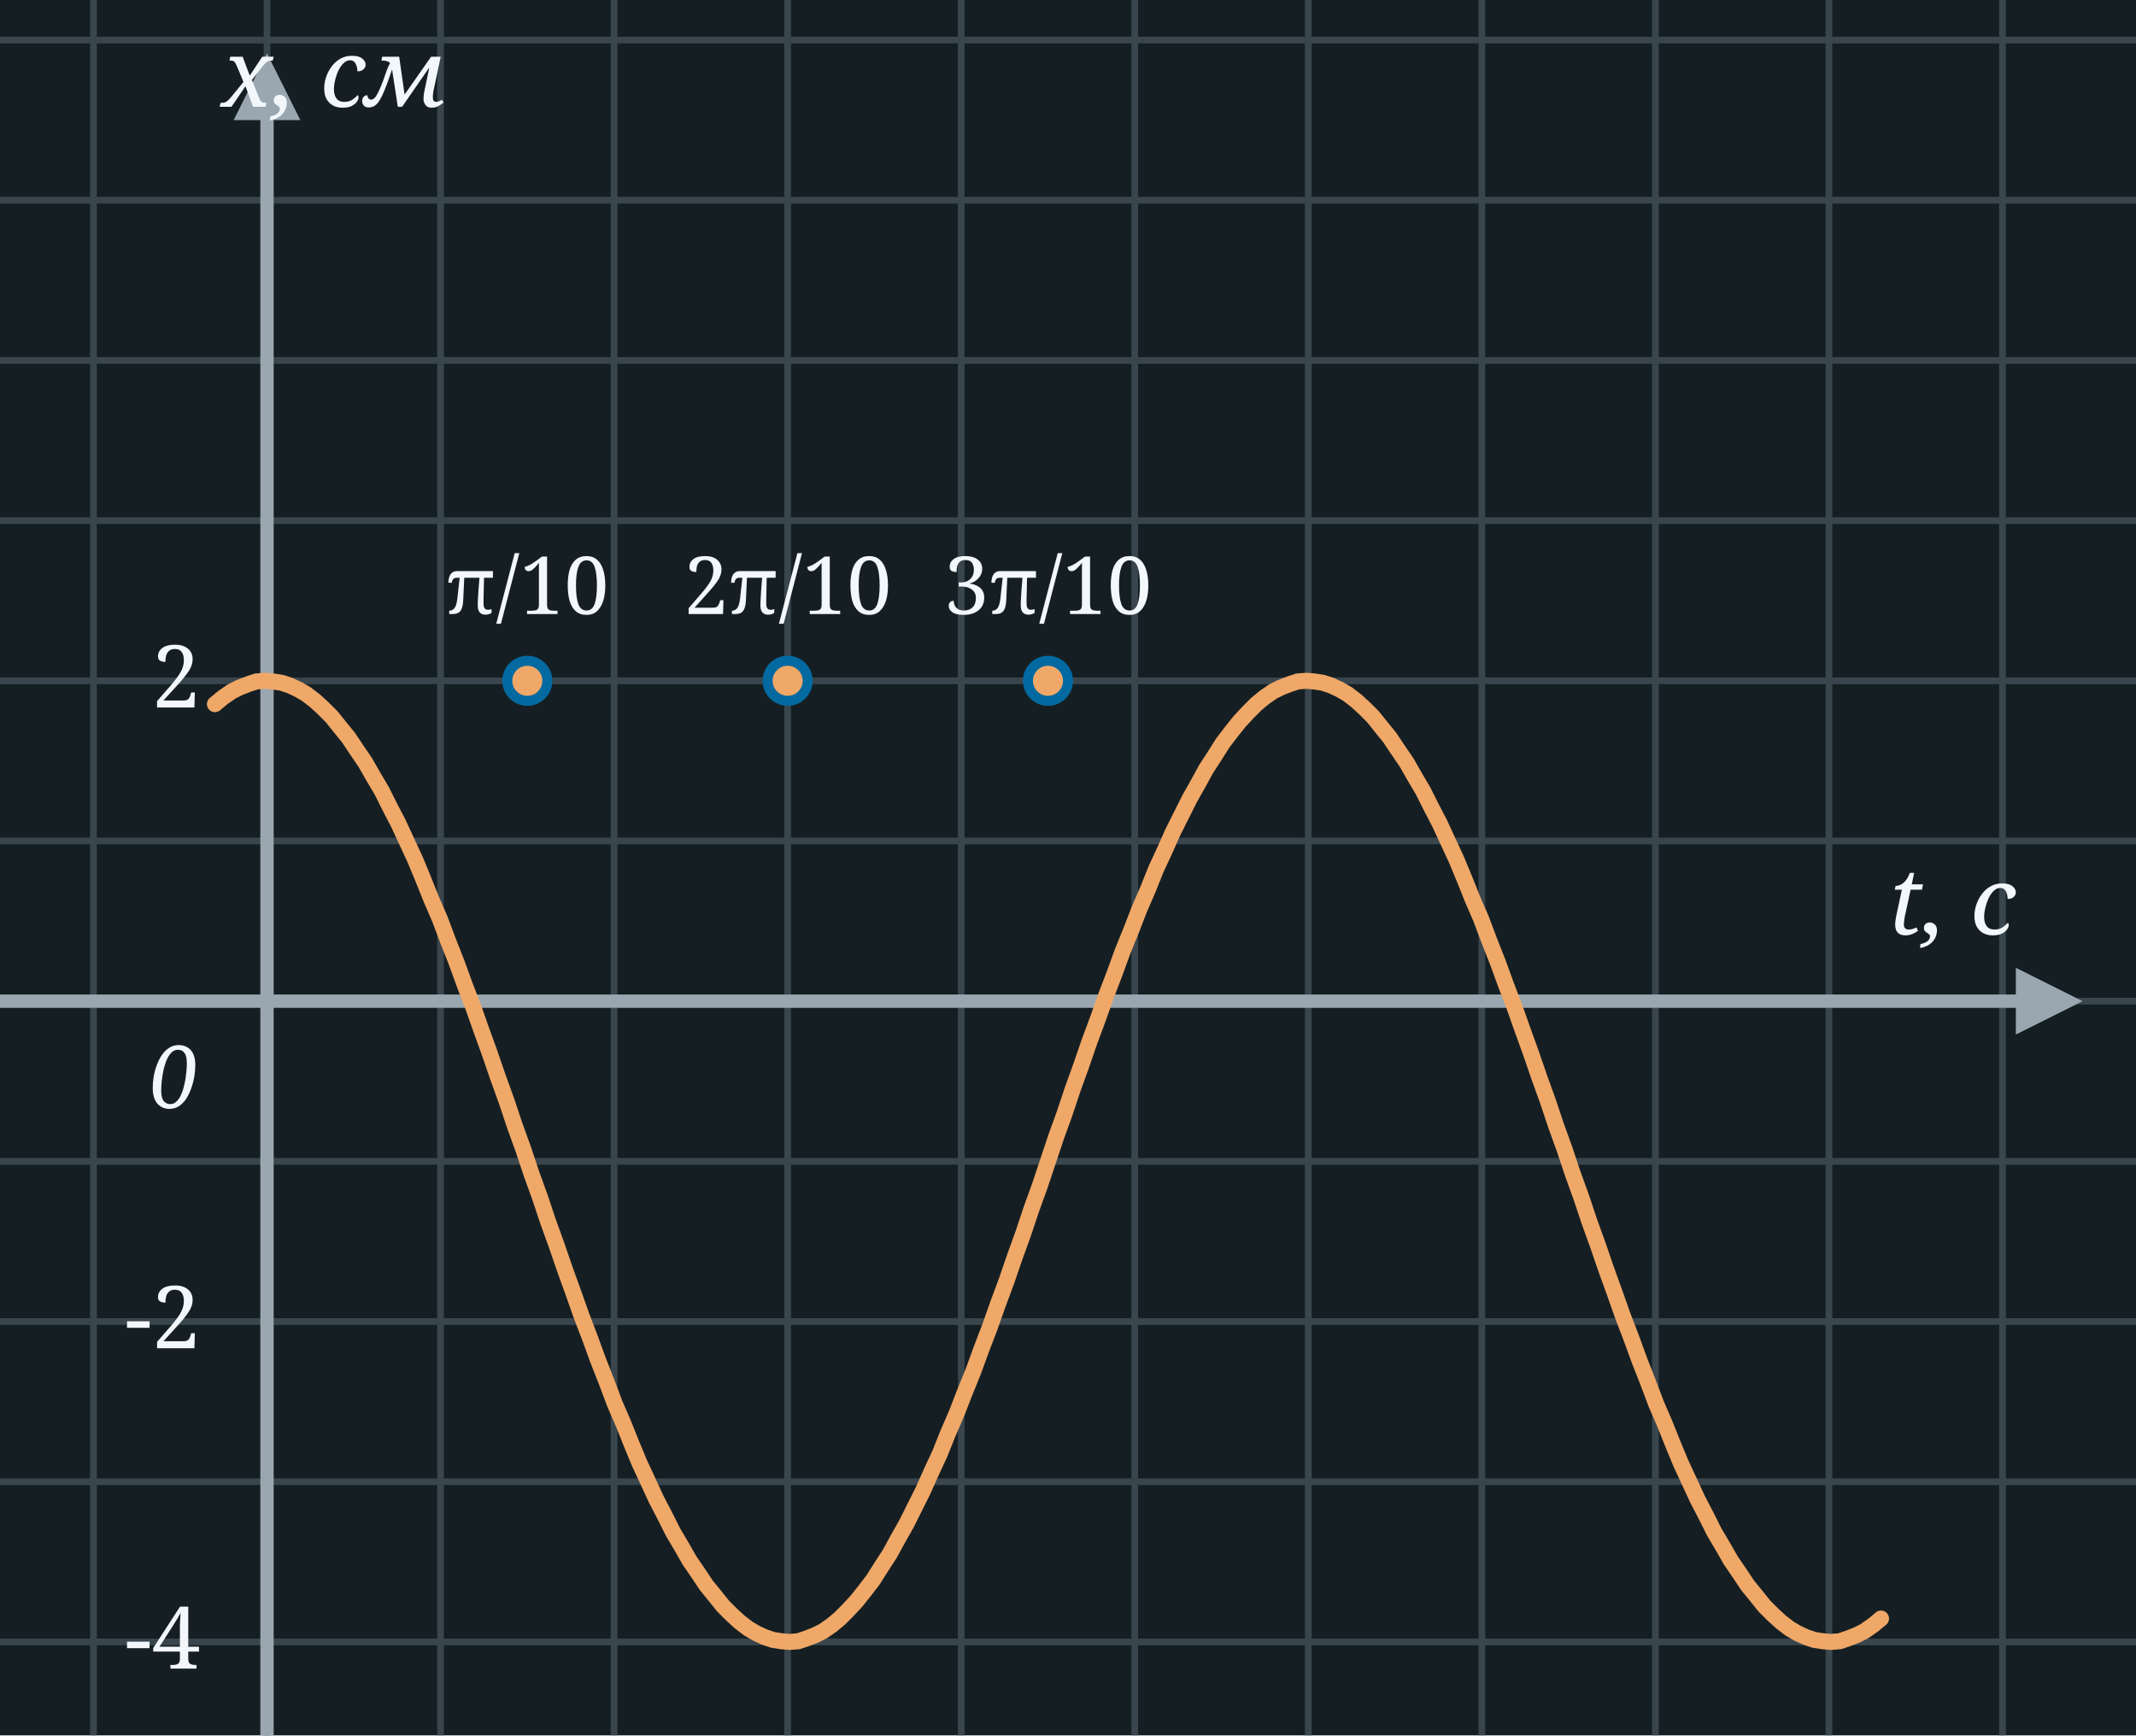
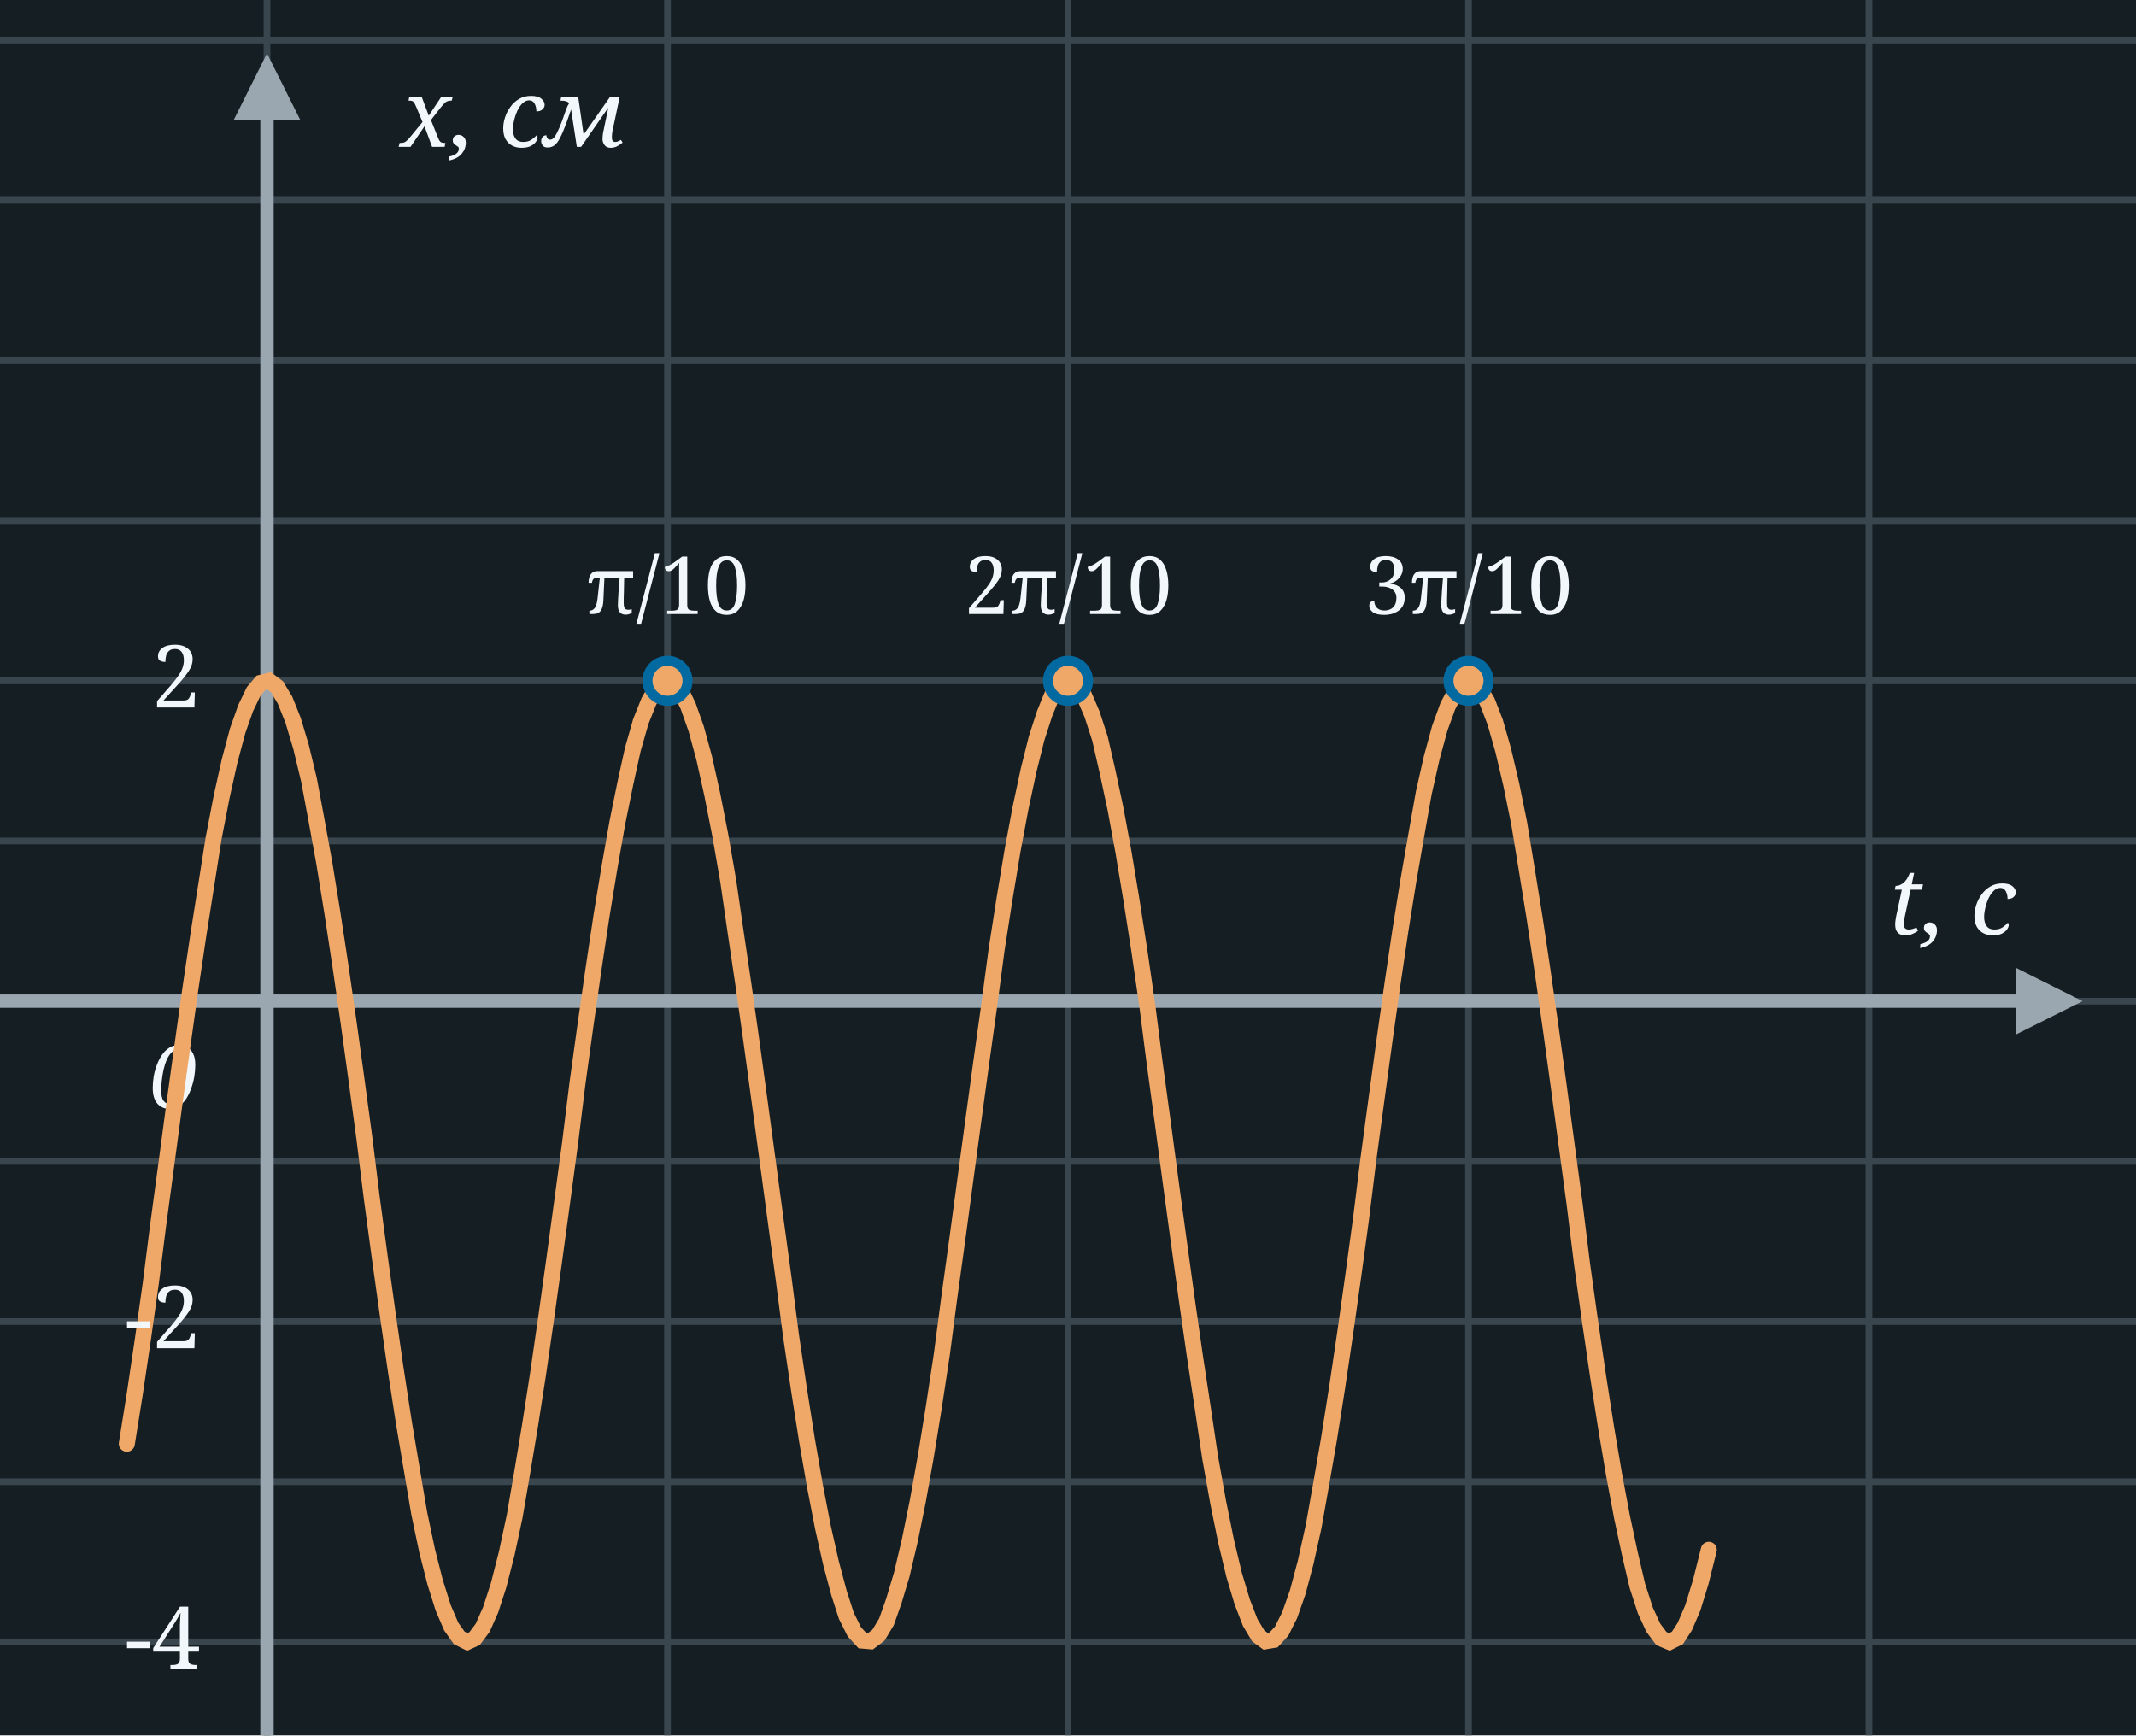
<svg xmlns="http://www.w3.org/2000/svg" width="320" height="260" viewBox="0 0 320 260">
  <rect x="0" y="0" width="320" height="260" fill="#151F23" />
-   <line x1="14.0" y1="0" x2="14.0" y2="260" stroke="#3A464E" stroke-width="1" />
  <line x1="40.0" y1="0" x2="40.0" y2="260" stroke="#3A464E" stroke-width="1" />
-   <line x1="66.0" y1="0" x2="66.0" y2="260" stroke="#3A464E" stroke-width="1" />
-   <line x1="92.0" y1="0" x2="92.0" y2="260" stroke="#3A464E" stroke-width="1" />
-   <line x1="118.0" y1="0" x2="118.0" y2="260" stroke="#3A464E" stroke-width="1" />
-   <line x1="144.0" y1="0" x2="144.0" y2="260" stroke="#3A464E" stroke-width="1" />
-   <line x1="170.0" y1="0" x2="170.0" y2="260" stroke="#3A464E" stroke-width="1" />
-   <line x1="196.0" y1="0" x2="196.0" y2="260" stroke="#3A464E" stroke-width="1" />
-   <line x1="222.0" y1="0" x2="222.0" y2="260" stroke="#3A464E" stroke-width="1" />
-   <line x1="248.0" y1="0" x2="248.0" y2="260" stroke="#3A464E" stroke-width="1" />
-   <line x1="274.0" y1="0" x2="274.0" y2="260" stroke="#3A464E" stroke-width="1" />
-   <line x1="300.0" y1="0" x2="300.0" y2="260" stroke="#3A464E" stroke-width="1" />
+   <line x1="100.0" y1="0" x2="100.0" y2="260" stroke="#3A464E" stroke-width="1" />
+   <line x1="160.0" y1="0" x2="160.0" y2="260" stroke="#3A464E" stroke-width="1" />
+   <line x1="220.0" y1="0" x2="220.0" y2="260" stroke="#3A464E" stroke-width="1" />
+   <line x1="280.0" y1="0" x2="280.0" y2="260" stroke="#3A464E" stroke-width="1" />
  <line x1="0" y1="6.0" x2="320" y2="6.0" stroke="#3A464E" stroke-width="1" />
  <line x1="0" y1="30.0" x2="320" y2="30.0" stroke="#3A464E" stroke-width="1" />
  <line x1="0" y1="54.0" x2="320" y2="54.0" stroke="#3A464E" stroke-width="1" />
  <line x1="0" y1="78.0" x2="320" y2="78.0" stroke="#3A464E" stroke-width="1" />
  <line x1="0" y1="102.0" x2="320" y2="102.0" stroke="#3A464E" stroke-width="1" />
  <line x1="0" y1="126.0" x2="320" y2="126.0" stroke="#3A464E" stroke-width="1" />
  <line x1="0" y1="150.0" x2="320" y2="150.0" stroke="#3A464E" stroke-width="1" />
  <line x1="0" y1="174.0" x2="320" y2="174.0" stroke="#3A464E" stroke-width="1" />
  <line x1="0" y1="198.0" x2="320" y2="198.0" stroke="#3A464E" stroke-width="1" />
  <line x1="0" y1="222.0" x2="320" y2="222.0" stroke="#3A464E" stroke-width="1" />
  <line x1="0" y1="246.0" x2="320" y2="246.0" stroke="#3A464E" stroke-width="1" />
  <line x1="40" y1="260" x2="40" y2="10" stroke="#9AA7B0" stroke-width="2" />
  <polygon points="35,18 45,18 40,8" fill="#9AA7B0" />
  <line x1="0" y1="150" x2="310" y2="150" stroke="#9AA7B0" stroke-width="2" />
  <polygon points="302,145 302,155 312,150" fill="#9AA7B0" />
  <text x="26.0" y="166.0" font-family="Georgia, serif" font-style="italic" font-weight="normal" font-size="13" fill="#F2F7FB" text-anchor="middle">0</text>
  <text x="302.0" y="140.0" font-family="Georgia, serif" font-style="italic" font-weight="normal" font-size="14" fill="#F2F7FB" text-anchor="end">t, с</text>
-   <text x="50.0" y="16.0" font-family="Georgia, serif" font-style="italic" font-weight="normal" font-size="14" fill="#F2F7FB" text-anchor="middle">x, см</text>
-   <path d="M 32.2,105.5 L 33.4,104.5 L 34.7,103.6 L 35.9,103.0 L 37.2,102.5 L 38.4,102.1 L 39.7,102.0 L 40.9,102.1 L 42.2,102.3 L 43.4,102.7 L 44.7,103.3 L 45.9,104.0 L 47.2,105.0 L 48.4,106.1 L 49.7,107.4 L 50.9,108.9 L 52.2,110.5 L 53.4,112.3 L 54.7,114.2 L 55.9,116.3 L 57.2,118.5 L 58.4,120.9 L 59.7,123.4 L 60.9,126.0 L 62.2,128.8 L 63.4,131.7 L 64.6,134.7 L 65.9,137.7 L 67.1,140.9 L 68.4,144.2 L 69.6,147.5 L 70.9,150.9 L 72.1,154.3 L 73.4,157.9 L 74.6,161.4 L 75.9,165.0 L 77.1,168.6 L 78.4,172.2 L 79.6,175.8 L 80.9,179.4 L 82.1,183.0 L 83.4,186.6 L 84.6,190.1 L 85.9,193.7 L 87.1,197.1 L 88.4,200.5 L 89.6,203.8 L 90.9,207.1 L 92.1,210.3 L 93.4,213.3 L 94.6,216.3 L 95.8,219.2 L 97.1,222.0 L 98.3,224.6 L 99.6,227.1 L 100.8,229.5 L 102.1,231.7 L 103.3,233.8 L 104.6,235.7 L 105.8,237.5 L 107.1,239.1 L 108.3,240.6 L 109.6,241.9 L 110.8,243.0 L 112.1,244.0 L 113.3,244.7 L 114.6,245.3 L 115.8,245.7 L 117.1,245.9 L 118.3,246.0 L 119.6,245.9 L 120.8,245.5 L 122.1,245.0 L 123.3,244.4 L 124.6,243.5 L 125.8,242.5 L 127.0,241.3 L 128.3,239.9 L 129.5,238.4 L 130.8,236.7 L 132.0,234.8 L 133.3,232.8 L 134.5,230.6 L 135.8,228.3 L 137.0,225.9 L 138.3,223.3 L 139.5,220.6 L 140.8,217.8 L 142.0,214.8 L 143.3,211.8 L 144.5,208.7 L 145.8,205.5 L 147.0,202.2 L 148.3,198.8 L 149.5,195.4 L 150.8,191.9 L 152.0,188.4 L 153.3,184.8 L 154.5,181.2 L 155.8,177.6 L 157.0,174.0 L 158.2,170.4 L 159.5,166.8 L 160.7,163.2 L 162.0,159.6 L 163.2,156.1 L 164.5,152.6 L 165.7,149.2 L 167.0,145.8 L 168.2,142.5 L 169.5,139.3 L 170.7,136.2 L 172.0,133.2 L 173.2,130.2 L 174.5,127.4 L 175.7,124.7 L 177.0,122.1 L 178.2,119.7 L 179.5,117.4 L 180.7,115.2 L 182.0,113.2 L 183.2,111.3 L 184.5,109.6 L 185.7,108.1 L 187.0,106.7 L 188.2,105.5 L 189.4,104.5 L 190.7,103.6 L 191.9,103.0 L 193.2,102.5 L 194.4,102.1 L 195.7,102.0 L 196.9,102.1 L 198.2,102.3 L 199.4,102.7 L 200.7,103.3 L 201.9,104.0 L 203.2,105.0 L 204.4,106.1 L 205.7,107.4 L 206.9,108.9 L 208.2,110.5 L 209.4,112.3 L 210.7,114.2 L 211.9,116.3 L 213.2,118.5 L 214.4,120.9 L 215.7,123.4 L 216.9,126.0 L 218.2,128.8 L 219.4,131.7 L 220.6,134.7 L 221.9,137.7 L 223.1,140.9 L 224.4,144.2 L 225.6,147.5 L 226.9,150.9 L 228.1,154.3 L 229.4,157.9 L 230.6,161.4 L 231.9,165.0 L 233.1,168.6 L 234.4,172.2 L 235.6,175.8 L 236.9,179.4 L 238.1,183.0 L 239.4,186.6 L 240.6,190.1 L 241.9,193.7 L 243.1,197.1 L 244.4,200.5 L 245.6,203.8 L 246.9,207.1 L 248.1,210.3 L 249.4,213.3 L 250.6,216.3 L 251.8,219.2 L 253.1,222.0 L 254.3,224.6 L 255.6,227.1 L 256.8,229.5 L 258.1,231.7 L 259.3,233.8 L 260.6,235.7 L 261.8,237.5 L 263.1,239.1 L 264.3,240.6 L 265.6,241.9 L 266.8,243.0 L 268.1,244.0 L 269.3,244.7 L 270.6,245.3 L 271.8,245.7 L 273.1,245.9 L 274.3,246.0 L 275.6,245.9 L 276.8,245.5 L 278.1,245.0 L 279.3,244.4 L 280.6,243.5 L 281.8,242.5" fill="none" stroke="#f0a868" stroke-width="2.4" stroke-linecap="round" />
+   <text x="60.0" y="22.0" font-family="Georgia, serif" font-style="italic" font-weight="normal" font-size="14" fill="#F2F7FB" text-anchor="start">x, см</text>
+   <path d="M 19.0,216.3 L 20.2,208.8 L 21.4,200.7 L 22.6,192.2 L 23.7,183.5 L 24.9,174.6 L 26.1,165.6 L 27.3,156.9 L 28.5,148.3 L 29.7,140.2 L 30.9,132.6 L 32.0,125.6 L 33.2,119.4 L 34.4,114.0 L 35.6,109.5 L 36.8,106.1 L 38.0,103.6 L 39.1,102.3 L 40.3,102.0 L 41.5,102.9 L 42.7,104.9 L 43.9,107.9 L 45.1,111.9 L 46.3,116.9 L 47.4,122.8 L 48.6,129.4 L 49.8,136.8 L 51.0,144.7 L 52.2,153.0 L 53.4,161.7 L 54.6,170.6 L 55.7,179.5 L 56.9,188.4 L 58.1,197.0 L 59.3,205.3 L 60.5,213.1 L 61.7,220.2 L 62.8,226.7 L 64.0,232.4 L 65.2,237.1 L 66.4,240.9 L 67.6,243.7 L 68.8,245.4 L 70.0,246.0 L 71.1,245.5 L 72.3,243.9 L 73.5,241.2 L 74.7,237.5 L 75.9,232.8 L 77.1,227.2 L 78.2,220.8 L 79.4,213.6 L 80.6,205.9 L 81.8,197.6 L 83.0,189.0 L 84.2,180.2 L 85.4,171.3 L 86.5,162.4 L 87.7,153.7 L 88.9,145.3 L 90.1,137.3 L 91.3,130.0 L 92.5,123.2 L 93.7,117.3 L 94.8,112.3 L 96.0,108.1 L 97.2,105.1 L 98.4,103.0 L 99.6,102.1 L 100.8,102.2 L 102.0,103.5 L 103.1,105.8 L 104.3,109.2 L 105.5,113.6 L 106.7,119.0 L 107.9,125.1 L 109.1,132.0 L 110.2,139.6 L 111.4,147.7 L 112.6,156.2 L 113.8,165.0 L 115.0,173.9 L 116.2,182.8 L 117.4,191.6 L 118.5,200.1 L 119.7,208.2 L 120.9,215.8 L 122.1,222.7 L 123.3,228.9 L 124.5,234.2 L 125.7,238.7 L 126.8,242.1 L 128.0,244.5 L 129.2,245.8 L 130.4,245.9 L 131.6,245.0 L 132.8,243.0 L 133.9,239.9 L 135.1,235.9 L 136.3,230.8 L 137.5,224.9 L 138.7,218.2 L 139.9,210.8 L 141.1,202.9 L 142.2,194.5 L 143.4,185.8 L 144.6,176.9 L 145.8,168.0 L 147.0,159.2 L 148.2,150.6 L 149.3,142.3 L 150.5,134.6 L 151.7,127.4 L 152.9,121.0 L 154.1,115.4 L 155.3,110.6 L 156.5,106.9 L 157.6,104.2 L 158.8,102.5 L 160.0,102.0 L 161.2,102.6 L 162.4,104.2 L 163.6,107.0 L 164.8,110.7 L 165.9,115.5 L 167.1,121.1 L 168.3,127.6 L 169.5,134.8 L 170.7,142.5 L 171.9,150.8 L 173.0,159.4 L 174.2,168.2 L 175.4,177.2 L 176.6,186.0 L 177.8,194.7 L 179.0,203.1 L 180.2,211.0 L 181.3,218.4 L 182.5,225.1 L 183.7,231.0 L 184.9,236.0 L 186.1,240.0 L 187.3,243.1 L 188.5,245.1 L 189.6,245.9 L 190.8,245.7 L 192.0,244.4 L 193.2,242.0 L 194.4,238.6 L 195.6,234.1 L 196.8,228.7 L 197.9,222.5 L 199.1,215.6 L 200.3,208.0 L 201.5,199.9 L 202.7,191.4 L 203.9,182.6 L 205.0,173.7 L 206.2,164.8 L 207.4,156.0 L 208.6,147.5 L 209.8,139.4 L 211.0,131.9 L 212.2,125.0 L 213.3,118.8 L 214.5,113.5 L 215.7,109.1 L 216.9,105.8 L 218.1,103.5 L 219.3,102.2 L 220.5,102.1 L 221.6,103.1 L 222.8,105.1 L 224.0,108.2 L 225.2,112.4 L 226.4,117.5 L 227.6,123.4 L 228.7,130.1 L 229.9,137.5 L 231.1,145.5 L 232.3,153.9 L 233.5,162.6 L 234.7,171.5 L 235.9,180.4 L 237.0,189.3 L 238.2,197.9 L 239.4,206.1 L 240.6,213.8 L 241.8,220.9 L 243.0,227.3 L 244.2,232.9 L 245.3,237.6 L 246.5,241.3 L 247.7,243.9 L 248.9,245.5 L 250.1,246.0 L 251.3,245.4 L 252.4,243.7 L 253.6,240.9 L 254.8,237.0 L 256.0,232.2" fill="none" stroke="#f0a868" stroke-width="2.4" stroke-linecap="round" />
  <text x="30.0" y="106.0" font-family="Georgia, serif" font-weight="normal" font-size="13" fill="#F2F7FB" text-anchor="end">2</text>
  <text x="30.0" y="202.0" font-family="Georgia, serif" font-weight="normal" font-size="13" fill="#F2F7FB" text-anchor="end">-2</text>
  <text x="30.0" y="250.0" font-family="Georgia, serif" font-weight="normal" font-size="13" fill="#F2F7FB" text-anchor="end">-4</text>
-   <circle cx="79.0" cy="102.0" r="3" fill="#f0a868" stroke="#0369a1" stroke-width="1.5" />
-   <circle cx="118.0" cy="102.0" r="3" fill="#f0a868" stroke="#0369a1" stroke-width="1.5" />
-   <circle cx="157.0" cy="102.0" r="3" fill="#f0a868" stroke="#0369a1" stroke-width="1.5" />
-   <text x="79.0" y="92.0" font-family="Georgia, serif" font-weight="normal" font-size="12" fill="#F2F7FB" text-anchor="middle">π/10</text>
-   <text x="118.0" y="92.0" font-family="Georgia, serif" font-weight="normal" font-size="12" fill="#F2F7FB" text-anchor="middle">2π/10</text>
-   <text x="157.0" y="92.0" font-family="Georgia, serif" font-weight="normal" font-size="12" fill="#F2F7FB" text-anchor="middle">3π/10</text>
+   <circle cx="100.0" cy="102.0" r="3" fill="#f0a868" stroke="#0369a1" stroke-width="1.5" />
+   <circle cx="160.0" cy="102.0" r="3" fill="#f0a868" stroke="#0369a1" stroke-width="1.5" />
+   <circle cx="220.0" cy="102.0" r="3" fill="#f0a868" stroke="#0369a1" stroke-width="1.5" />
+   <text x="100.0" y="92.0" font-family="Georgia, serif" font-weight="normal" font-size="12" fill="#F2F7FB" text-anchor="middle">π/10</text>
+   <text x="160.0" y="92.0" font-family="Georgia, serif" font-weight="normal" font-size="12" fill="#F2F7FB" text-anchor="middle">2π/10</text>
+   <text x="220.0" y="92.0" font-family="Georgia, serif" font-weight="normal" font-size="12" fill="#F2F7FB" text-anchor="middle">3π/10</text>
</svg>
